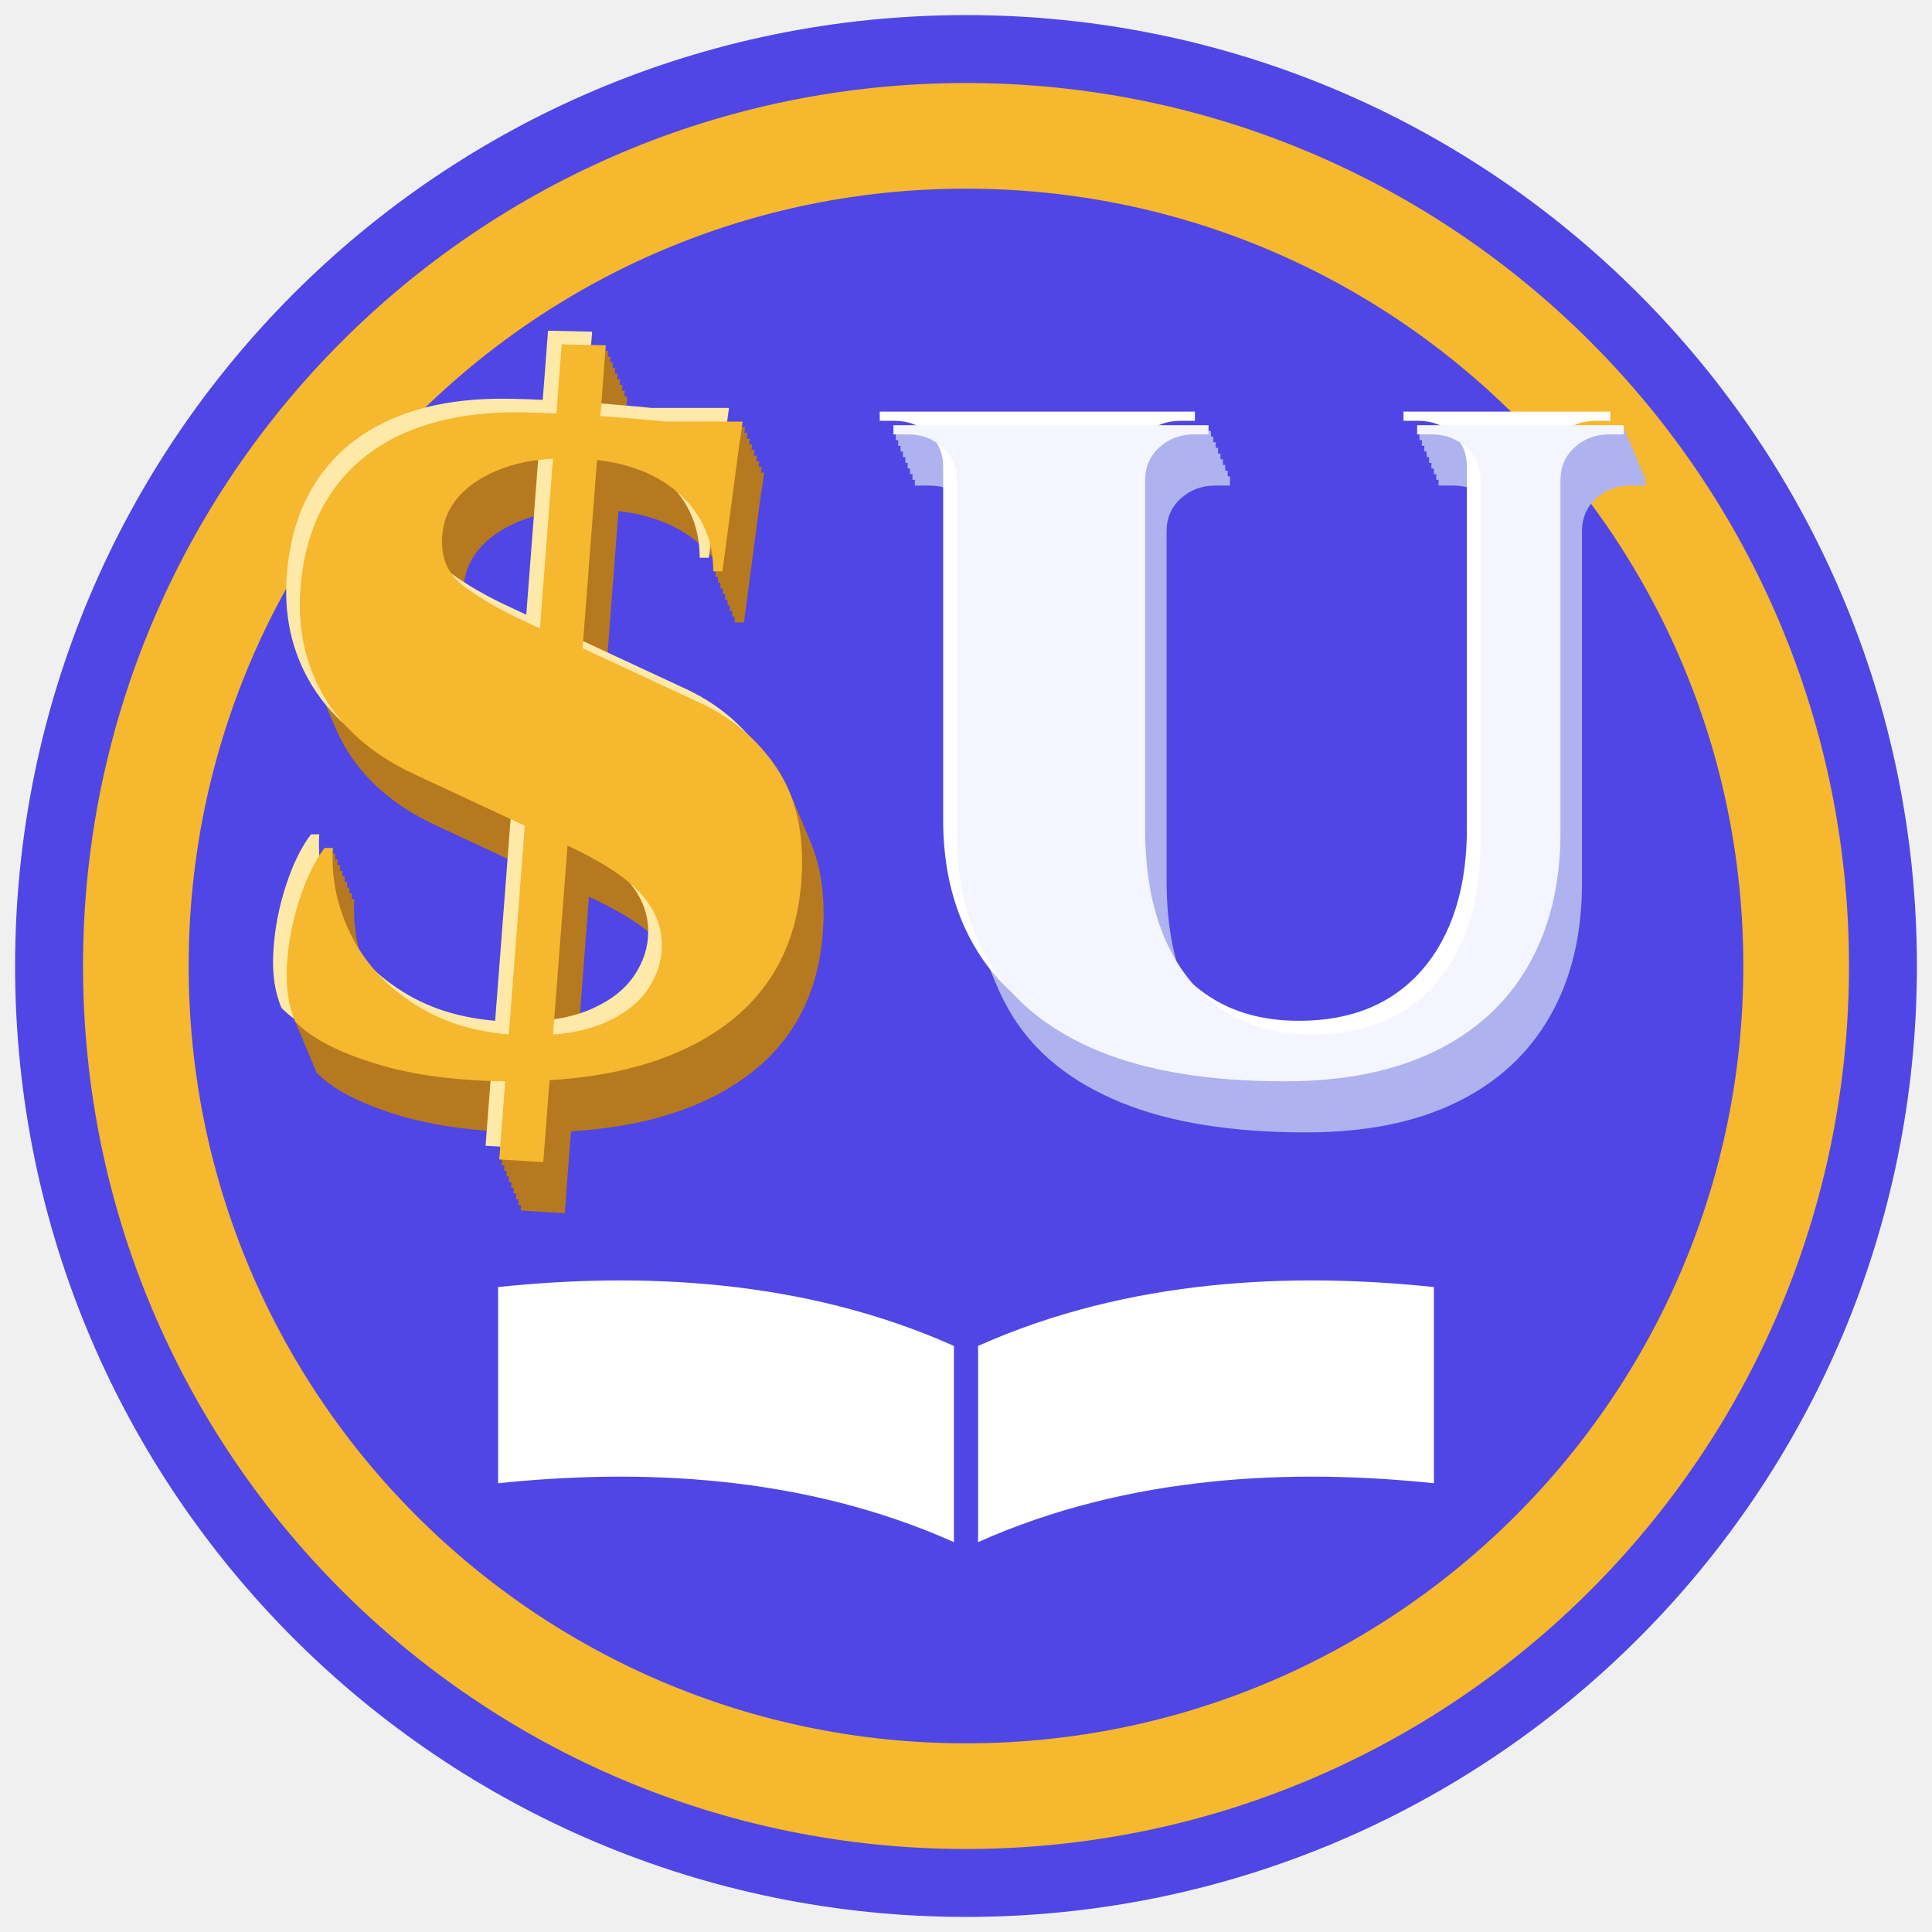
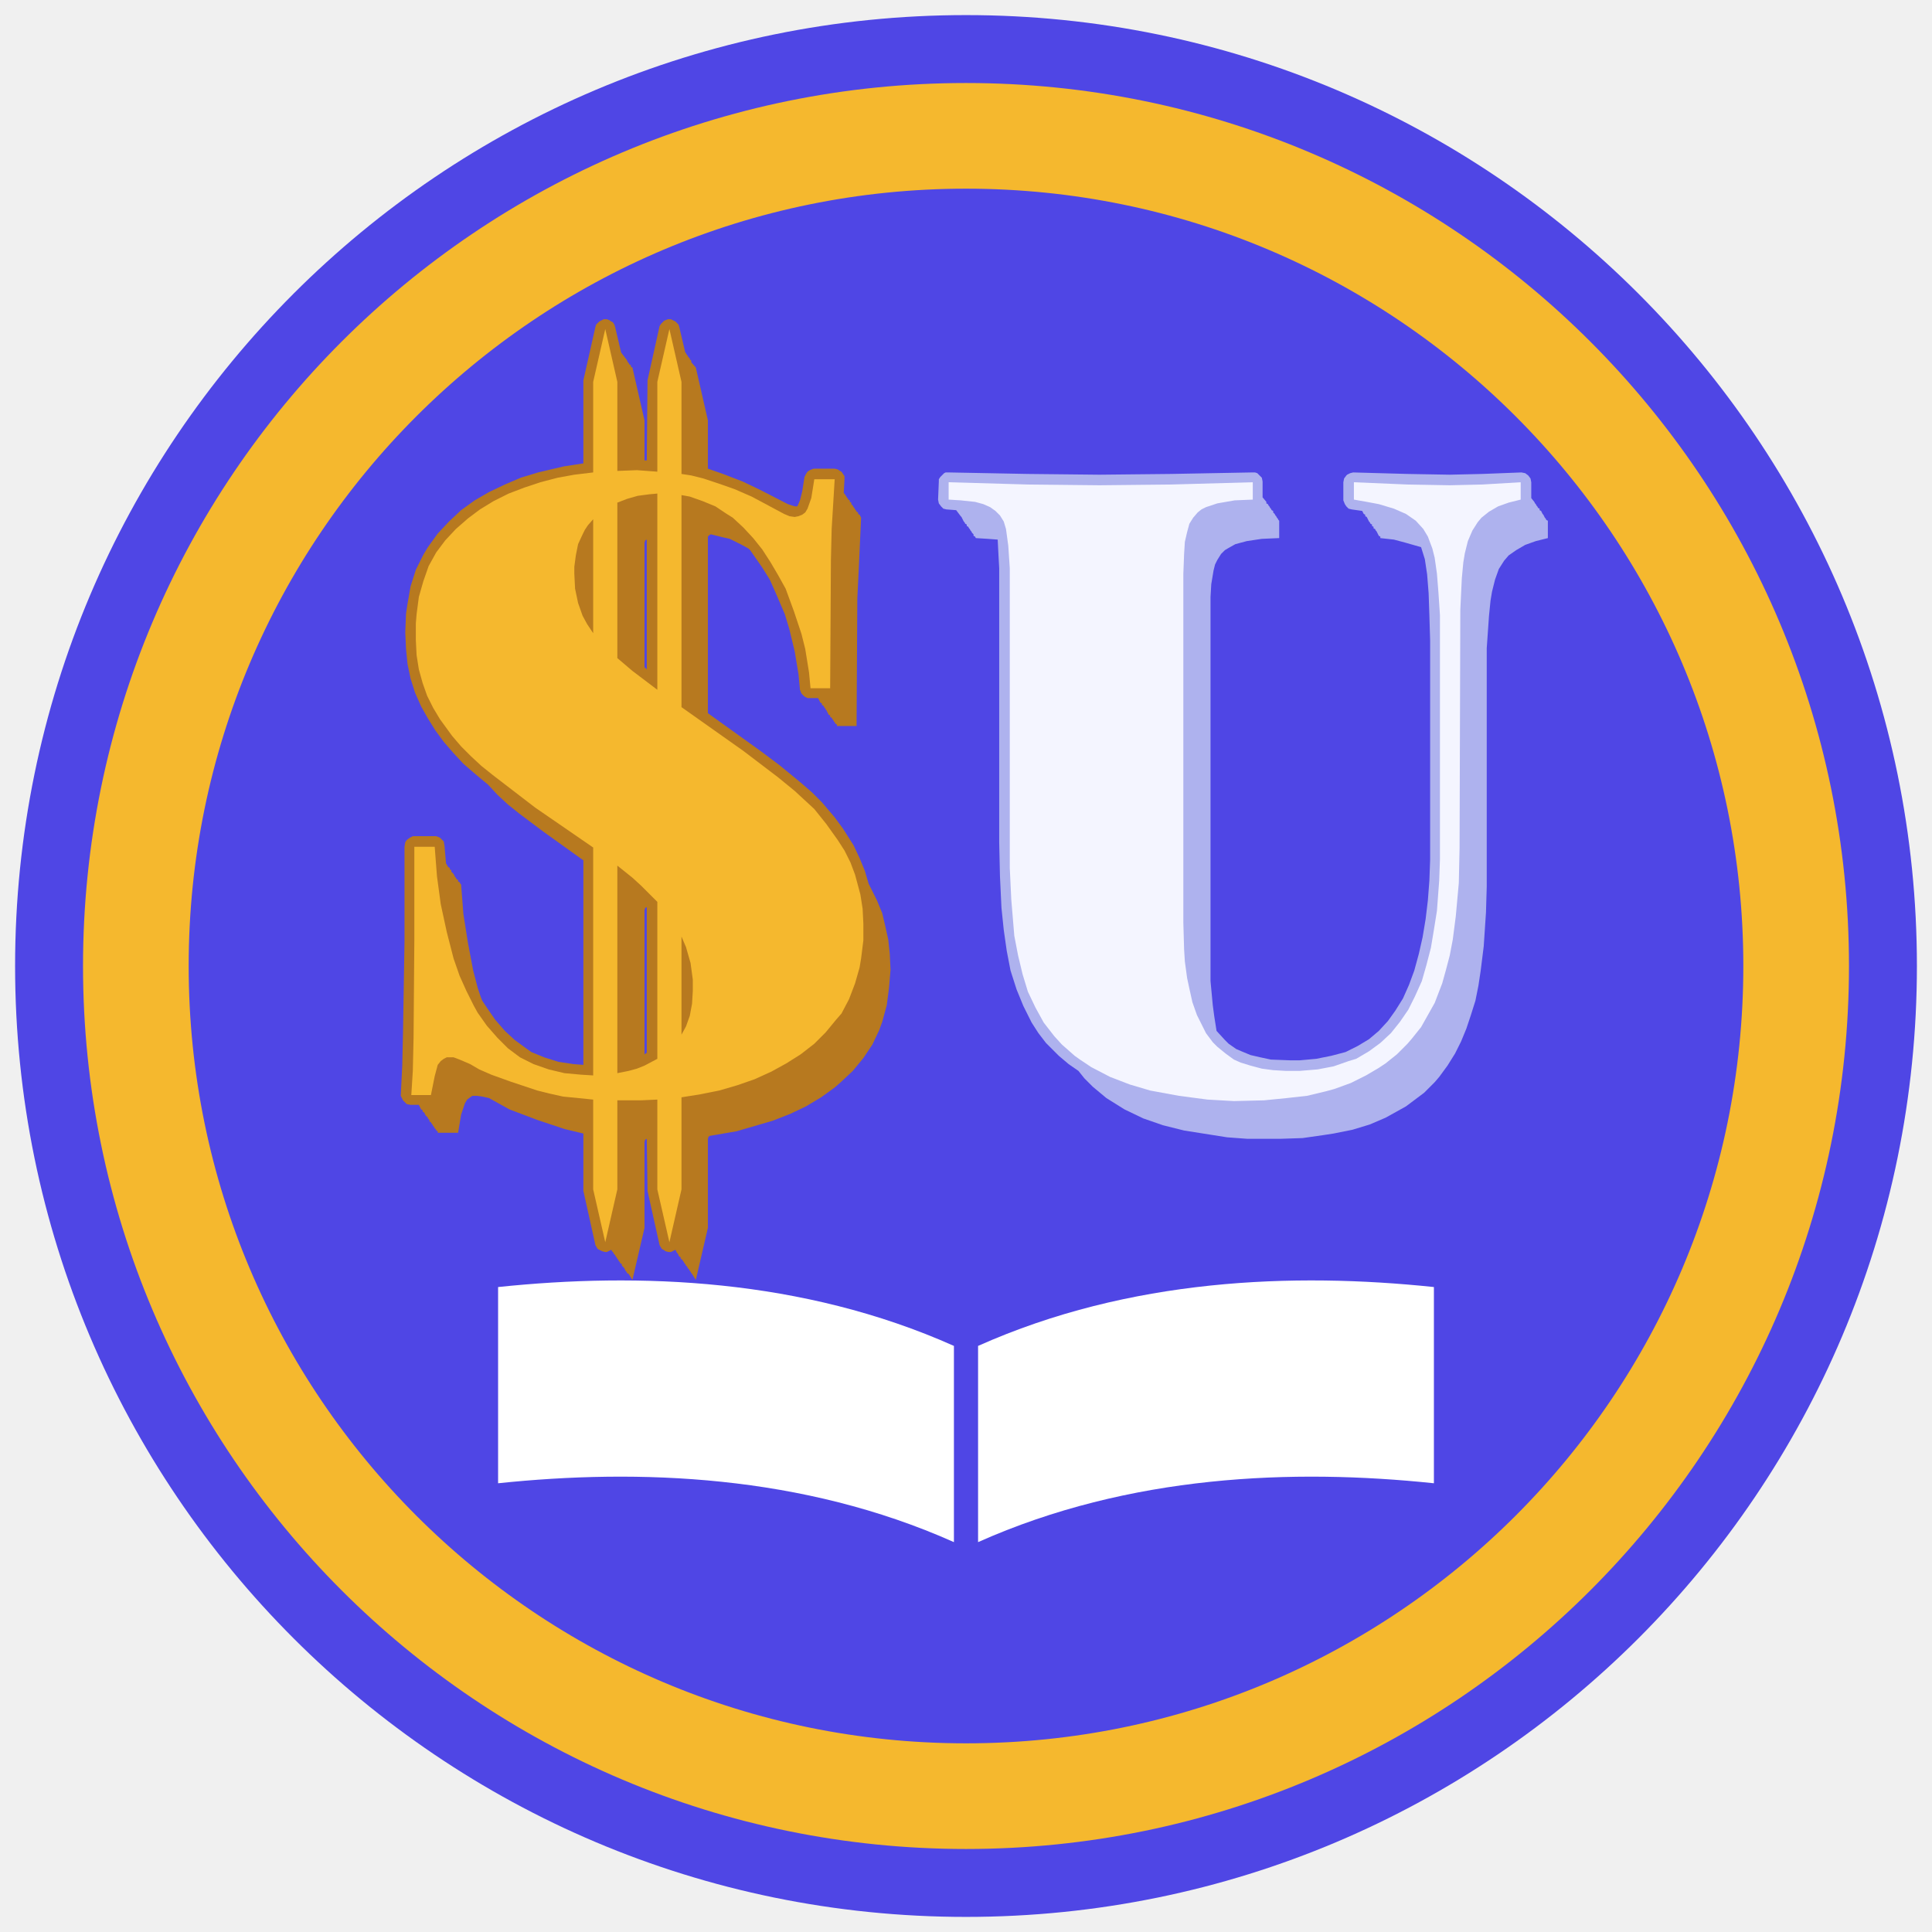
<svg xmlns="http://www.w3.org/2000/svg" viewBox="0 0 256 256" width="256" height="256">
  <circle cx="128" cy="128" r="126" fill="#4F46E5" />
  <circle cx="128" cy="128" r="110" fill="none" stroke="#F5B82E" stroke-width="14" />
-   <path d="M71.18 61.41Q73.86 61.41 78.37 61.66Q82.87 61.9 87.74 62.33Q92.61 62.75 96.26 63.18Q99.92 63.6 101.01 64.09L98.58 82.48H97.36Q97.36 75.78 92.18 71.64Q87.01 67.5 78 67.5Q73.01 67.5 69.42 68.84Q65.83 70.18 63.76 72.43Q61.69 74.68 61.44 77.73Q61.08 82.11 64.42 84.55Q67.77 86.98 72.28 89.05L95.05 99.64Q101.86 102.69 105.76 108.53Q109.66 114.38 109.05 123.26Q108.2 136.29 98.15 143.17Q88.11 150.05 70.82 150.05Q60.22 150.05 52.68 147.74Q45.13 145.42 41.96 142.14Q40.62 139.09 40.87 134.71Q41.11 130.33 42.51 126Q43.91 121.68 45.86 119.12H46.95Q46.59 125.45 49.63 131.18Q52.68 136.9 58.76 140.43Q64.85 143.96 73.37 143.96Q79.22 143.96 83.05 142.26Q86.89 140.55 88.71 137.81Q90.54 135.07 90.54 132.03Q90.54 128.13 87.56 124.97Q84.58 121.8 77.64 118.64L57.79 109.38Q49.39 105.49 45.55 98.67Q41.72 91.85 42.81 83.21Q43.67 76.15 47.32 71.27Q50.97 66.4 57 63.91Q63.02 61.41 71.18 61.41ZM101.26 62.63 100.89 65.19H83.24V62.63ZM77.27 52.4 83.11 52.53 74.83 160.76 68.99 160.4Z" fill="#B7791F" />
-   <path d="M70.87 60.66Q73.54 60.66 78.05 60.9Q82.55 61.15 87.42 61.57Q92.29 62 95.95 62.43Q99.6 62.85 100.7 63.34L98.26 81.72H97.04Q97.04 75.03 91.87 70.89Q86.69 66.75 77.68 66.75Q72.69 66.75 69.1 68.09Q65.51 69.43 63.44 71.68Q61.37 73.93 61.13 76.98Q60.76 81.36 64.11 83.79Q67.46 86.23 71.96 88.3L94.73 98.89Q101.55 101.93 105.44 107.78Q109.34 113.62 108.73 122.51Q107.88 135.54 97.83 142.42Q87.79 149.3 70.5 149.3Q59.91 149.3 52.36 146.98Q44.81 144.67 41.65 141.38Q40.31 138.34 40.55 133.96Q40.79 129.57 42.19 125.25Q43.59 120.93 45.54 118.37H46.64Q46.27 124.7 49.32 130.42Q52.36 136.15 58.45 139.68Q64.54 143.21 73.06 143.21Q78.9 143.21 82.74 141.5Q86.57 139.8 88.4 137.06Q90.22 134.32 90.22 131.28Q90.22 127.38 87.24 124.22Q84.26 121.05 77.32 117.88L57.47 108.63Q49.07 104.73 45.24 97.92Q41.4 91.1 42.5 82.45Q43.35 75.39 47 70.52Q50.66 65.65 56.68 63.16Q62.71 60.66 70.87 60.66ZM100.94 61.88 100.57 64.43H82.92V61.88ZM76.95 51.65 82.8 51.77 74.52 160.01 68.67 159.65Z" fill="#B7791F" />
-   <path d="M70.55 59.91Q73.23 59.91 77.73 60.15Q82.24 60.39 87.11 60.82Q91.98 61.25 95.63 61.67Q99.28 62.1 100.38 62.59L97.94 80.97H96.73Q96.73 74.27 91.55 70.14Q86.38 66 77.37 66Q72.38 66 68.78 67.33Q65.19 68.67 63.12 70.93Q61.05 73.18 60.81 76.22Q60.44 80.61 63.79 83.04Q67.14 85.48 71.65 87.55L94.41 98.14Q101.23 101.18 105.13 107.03Q109.02 112.87 108.42 121.76Q107.56 134.79 97.52 141.66Q87.47 148.54 70.18 148.54Q59.59 148.54 52.04 146.23Q44.5 143.92 41.33 140.63Q39.99 137.59 40.23 133.2Q40.48 128.82 41.88 124.5Q43.28 120.18 45.23 117.62H46.32Q45.96 123.95 49 129.67Q52.04 135.39 58.13 138.93Q64.22 142.46 72.74 142.46Q78.59 142.46 82.42 140.75Q86.26 139.05 88.08 136.31Q89.91 133.57 89.91 130.52Q89.91 126.63 86.93 123.46Q83.94 120.3 77 117.13L57.16 107.88Q48.76 103.98 44.92 97.16Q41.09 90.35 42.18 81.7Q43.03 74.64 46.69 69.77Q50.34 64.9 56.37 62.4Q62.39 59.91 70.55 59.91ZM100.62 61.13 100.26 63.68H82.6V61.13ZM76.64 50.9 82.48 51.02 74.2 159.26 68.36 158.89Z" fill="#B7791F" />
-   <path d="M70.23 59.16Q72.91 59.16 77.42 59.4Q81.92 59.64 86.79 60.07Q91.66 60.49 95.32 60.92Q98.97 61.35 100.06 61.83L97.63 80.22H96.41Q96.41 73.52 91.24 69.38Q86.06 65.24 77.05 65.24Q72.06 65.24 68.47 66.58Q64.88 67.92 62.81 70.17Q60.74 72.43 60.49 75.47Q60.13 79.85 63.48 82.29Q66.83 84.72 71.33 86.79L94.1 97.39Q100.92 100.43 104.81 106.27Q108.71 112.12 108.1 121.01Q107.25 134.03 97.2 140.91Q87.16 147.79 69.87 147.79Q59.28 147.79 51.73 145.48Q44.18 143.16 41.01 139.88Q39.67 136.83 39.92 132.45Q40.16 128.07 41.56 123.75Q42.96 119.42 44.91 116.87H46.01Q45.64 123.2 48.68 128.92Q51.73 134.64 57.82 138.17Q63.9 141.7 72.43 141.7Q78.27 141.7 82.1 140Q85.94 138.29 87.77 135.56Q89.59 132.82 89.59 129.77Q89.59 125.88 86.61 122.71Q83.63 119.54 76.69 116.38L56.84 107.13Q48.44 103.23 44.61 96.41Q40.77 89.59 41.87 80.95Q42.72 73.89 46.37 69.02Q50.02 64.15 56.05 61.65Q62.08 59.16 70.23 59.16ZM100.31 60.37 99.94 62.93H82.29V60.37ZM76.32 50.15 82.17 50.27 73.89 158.51 68.04 158.14Z" fill="#B7791F" />
-   <path d="M69.92 58.4Q72.6 58.4 77.1 58.65Q81.61 58.89 86.48 59.32Q91.35 59.74 95 60.17Q98.65 60.59 99.75 61.08L97.31 79.47H96.09Q96.09 72.77 90.92 68.63Q85.75 64.49 76.74 64.49Q71.74 64.49 68.15 65.83Q64.56 67.17 62.49 69.42Q60.42 71.67 60.18 74.72Q59.81 79.1 63.16 81.54Q66.51 83.97 71.01 86.04L93.78 96.63Q100.6 99.68 104.5 105.52Q108.39 111.37 107.78 120.25Q106.93 133.28 96.89 140.16Q86.84 147.04 69.55 147.04Q58.96 147.04 51.41 144.73Q43.86 142.41 40.7 139.13Q39.36 136.08 39.6 131.7Q39.85 127.32 41.25 122.99Q42.65 118.67 44.59 116.11H45.69Q45.32 122.44 48.37 128.17Q51.41 133.89 57.5 137.42Q63.59 140.95 72.11 140.95Q77.95 140.95 81.79 139.25Q85.62 137.54 87.45 134.8Q89.28 132.06 89.28 129.02Q89.28 125.12 86.29 121.96Q83.31 118.79 76.37 115.63L56.53 106.37Q48.12 102.48 44.29 95.66Q40.45 88.84 41.55 80.2Q42.4 73.14 46.05 68.26Q49.71 63.39 55.73 60.9Q61.76 58.4 69.92 58.4ZM99.99 59.62 99.63 62.18H81.97V59.62ZM76.01 49.39 81.85 49.52 73.57 157.75 67.73 157.39Z" fill="#B7791F" />
-   <path d="M69.6 57.65Q72.28 57.65 76.79 57.89Q81.29 58.14 86.16 58.56Q91.03 58.99 94.68 59.42Q98.34 59.84 99.43 60.33L97 78.71H95.78Q95.78 72.02 90.6 67.88Q85.43 63.74 76.42 63.74Q71.43 63.74 67.84 65.08Q64.24 66.42 62.18 68.67Q60.11 70.92 59.86 73.97Q59.5 78.35 62.84 80.78Q66.19 83.22 70.7 85.29L93.47 95.88Q100.28 98.92 104.18 104.77Q108.08 110.61 107.47 119.5Q106.61 132.53 96.57 139.41Q86.53 146.29 69.24 146.29Q58.64 146.29 51.1 143.97Q43.55 141.66 40.38 138.37Q39.04 135.33 39.29 130.95Q39.53 126.56 40.93 122.24Q42.33 117.92 44.28 115.36H45.37Q45.01 121.69 48.05 127.41Q51.1 133.14 57.18 136.67Q63.27 140.2 71.79 140.2Q77.64 140.2 81.47 138.49Q85.31 136.79 87.13 134.05Q88.96 131.31 88.96 128.27Q88.96 124.37 85.98 121.21Q82.99 118.04 76.05 114.87L56.21 105.62Q47.81 101.72 43.97 94.91Q40.14 88.09 41.23 79.44Q42.09 72.38 45.74 67.51Q49.39 62.64 55.42 60.15Q61.44 57.65 69.6 57.65ZM99.67 58.87 99.31 61.42H81.66V58.87ZM75.69 48.64 81.53 48.76 73.25 157 67.41 156.64Z" fill="#B7791F" />
-   <path d="M69.29 56.9Q71.96 56.9 76.47 57.14Q80.97 57.38 85.84 57.81Q90.71 58.24 94.37 58.66Q98.02 59.09 99.12 59.58L96.68 77.96H95.46Q95.46 71.26 90.29 67.13Q85.11 62.99 76.1 62.99Q71.11 62.99 67.52 64.32Q63.93 65.66 61.86 67.92Q59.79 70.17 59.55 73.21Q59.18 77.6 62.53 80.03Q65.88 82.47 70.38 84.54L93.15 95.13Q99.97 98.17 103.86 104.02Q107.76 109.86 107.15 118.75Q106.3 131.78 96.25 138.65Q86.21 145.53 68.92 145.53Q58.33 145.53 50.78 143.22Q43.23 140.91 40.07 137.62Q38.73 134.58 38.97 130.19Q39.21 125.81 40.61 121.49Q42.01 117.17 43.96 114.61H45.06Q44.69 120.94 47.74 126.66Q50.78 132.38 56.87 135.92Q62.95 139.45 71.48 139.45Q77.32 139.45 81.16 137.74Q84.99 136.04 86.82 133.3Q88.64 130.56 88.64 127.51Q88.64 123.62 85.66 120.45Q82.68 117.29 75.74 114.12L55.89 104.87Q47.49 100.97 43.66 94.15Q39.82 87.34 40.92 78.69Q41.77 71.63 45.42 66.76Q49.07 61.89 55.1 59.39Q61.13 56.9 69.29 56.9ZM99.36 58.12 98.99 60.67H81.34V58.12ZM75.37 47.89 81.22 48.01 72.94 156.25 67.09 155.88Z" fill="#B7791F" />
-   <path d="M68.97 56.15Q71.65 56.15 76.15 56.39Q80.66 56.63 85.53 57.06Q90.4 57.48 94.05 57.91Q97.7 58.34 98.8 58.82L96.36 77.21H95.15Q95.15 70.51 89.97 66.37Q84.8 62.23 75.79 62.23Q70.8 62.23 67.2 63.57Q63.61 64.91 61.54 67.16Q59.47 69.42 59.23 72.46Q58.86 76.84 62.21 79.28Q65.56 81.71 70.07 83.78L92.83 94.38Q99.65 97.42 103.55 103.26Q107.44 109.11 106.84 118Q105.98 131.02 95.94 137.9Q85.89 144.78 68.6 144.78Q58.01 144.78 50.46 142.47Q42.91 140.15 39.75 136.87Q38.41 133.82 38.65 129.44Q38.9 125.06 40.3 120.74Q41.7 116.41 43.65 113.86H44.74Q44.38 120.19 47.42 125.91Q50.46 131.63 56.55 135.16Q62.64 138.69 71.16 138.69Q77.01 138.69 80.84 136.99Q84.68 135.28 86.5 132.55Q88.33 129.81 88.33 126.76Q88.33 122.87 85.35 119.7Q82.36 116.53 75.42 113.37L55.58 104.12Q47.18 100.22 43.34 93.4Q39.51 86.58 40.6 77.94Q41.45 70.88 45.11 66.01Q48.76 61.14 54.79 58.64Q60.81 56.15 68.97 56.15ZM99.04 57.36 98.68 59.92H81.02V57.36ZM75.06 47.14 80.9 47.26 72.62 155.5 66.78 155.13Z" fill="#B7791F" />
-   <path d="M68.65 55.39Q71.33 55.39 75.84 55.64Q80.34 55.88 85.21 56.31Q90.08 56.73 93.73 57.16Q97.39 57.58 98.48 58.07L96.05 76.46H94.83Q94.83 69.76 89.66 65.62Q84.48 61.48 75.47 61.48Q70.48 61.48 66.89 62.82Q63.3 64.16 61.23 66.41Q59.16 68.66 58.91 71.71Q58.55 76.09 61.9 78.53Q65.24 80.96 69.75 83.03L92.52 93.62Q99.34 96.67 103.23 102.51Q107.13 108.36 106.52 117.24Q105.67 130.27 95.62 137.15Q85.58 144.03 68.29 144.03Q57.7 144.03 50.15 141.72Q42.6 139.4 39.43 136.12Q38.09 133.07 38.34 128.69Q38.58 124.31 39.98 119.98Q41.38 115.66 43.33 113.1H44.43Q44.06 119.43 47.1 125.16Q50.15 130.88 56.24 134.41Q62.32 137.94 70.85 137.94Q76.69 137.94 80.52 136.24Q84.36 134.53 86.19 131.79Q88.01 129.05 88.01 126.01Q88.01 122.11 85.03 118.95Q82.05 115.78 75.11 112.62L55.26 103.36Q46.86 99.47 43.02 92.65Q39.19 85.83 40.29 77.19Q41.14 70.13 44.79 65.25Q48.44 60.38 54.47 57.89Q60.5 55.39 68.65 55.39ZM98.73 56.61 98.36 59.17H80.71V56.61ZM74.74 46.38 80.59 46.51 72.31 154.74 66.46 154.38Z" fill="#B7791F" />
-   <path d="M66.53 52.83Q69.21 52.83 73.72 53.08Q78.22 53.32 83.09 53.75Q87.96 54.17 91.61 54.6Q95.27 55.03 96.36 55.51L93.93 73.9H92.71Q92.71 67.2 87.53 63.06Q82.36 58.92 73.35 58.92Q68.36 58.92 64.77 60.26Q61.17 61.6 59.1 63.85Q57.04 66.11 56.79 69.15Q56.43 73.53 59.77 75.97Q63.12 78.4 67.63 80.47L90.4 91.06Q97.21 94.11 101.11 99.95Q105.01 105.8 104.4 114.68Q103.54 127.71 93.5 134.59Q83.46 141.47 66.17 141.47Q55.57 141.47 48.03 139.16Q40.48 136.84 37.31 133.56Q35.97 130.51 36.22 126.13Q36.46 121.75 37.86 117.42Q39.26 113.1 41.21 110.55H42.3Q41.94 116.88 44.98 122.6Q48.03 128.32 54.11 131.85Q60.2 135.38 68.72 135.38Q74.57 135.38 78.4 133.68Q82.24 131.97 84.06 129.23Q85.89 126.49 85.89 123.45Q85.89 119.55 82.91 116.39Q79.92 113.22 72.98 110.06L53.14 100.81Q44.74 96.91 40.9 90.09Q37.07 83.27 38.16 74.63Q39.02 67.57 42.67 62.7Q46.32 57.83 52.35 55.33Q58.37 52.83 66.53 52.83ZM96.6 54.05 96.24 56.61H78.59V54.05ZM72.62 43.82 78.46 43.95 70.18 152.18 64.34 151.82Z" fill="#FFE9A8" />
-   <path d="M68.34 54.64Q71.02 54.64 75.52 54.88Q80.03 55.13 84.9 55.55Q89.77 55.98 93.42 56.41Q97.07 56.83 98.17 57.32L95.73 75.7H94.51Q94.51 69.01 89.34 64.87Q84.17 60.73 75.16 60.73Q70.16 60.73 66.57 62.07Q62.98 63.41 60.91 65.66Q58.84 67.91 58.6 70.96Q58.23 75.34 61.58 77.77Q64.93 80.21 69.43 82.28L92.2 92.87Q99.02 95.91 102.92 101.76Q106.81 107.6 106.2 116.49Q105.35 129.52 95.31 136.4Q85.26 143.28 67.97 143.28Q57.38 143.28 49.83 140.96Q42.28 138.65 39.12 135.36Q37.78 132.32 38.02 127.94Q38.26 123.55 39.67 119.23Q41.07 114.91 43.01 112.35H44.11Q43.74 118.68 46.79 124.4Q49.83 130.13 55.92 133.66Q62.01 137.19 70.53 137.19Q76.37 137.19 80.21 135.48Q84.04 133.78 85.87 131.04Q87.7 128.3 87.7 125.26Q87.7 121.36 84.71 118.2Q81.73 115.03 74.79 111.86L54.94 102.61Q46.54 98.71 42.71 91.9Q38.87 85.08 39.97 76.43Q40.82 69.37 44.47 64.5Q48.13 59.63 54.15 57.14Q60.18 54.64 68.34 54.64ZM98.41 55.86 98.05 58.41H80.39V55.86ZM74.43 45.63 80.27 45.75 71.99 153.99 66.15 153.63Z" fill="#F5B82E" />
-   <path d="M154.58 63.12V116.69Q154.58 125.21 157.26 131.3Q159.94 137.39 164.87 140.61Q169.8 143.84 176.74 143.84Q183.8 143.84 188.73 140.8Q193.67 137.75 196.34 132.03Q199.02 126.31 199.02 118.27V63.12H209.62V117.05Q209.62 127.28 205.35 134.71Q201.09 142.14 192.94 146.09Q184.78 150.05 173.09 150.05Q158.24 150.05 148.56 146.09Q138.88 142.14 134.25 134.77Q129.62 127.4 129.62 117.18V63.12ZM129.99 63.12V70.42H129.62Q129.62 67.74 127.74 66.04Q125.85 64.34 123.17 64.34Q123.17 64.34 122.2 64.34Q121.22 64.34 121.22 64.34V63.12ZM162.98 63.12V64.34Q162.98 64.34 162.01 64.34Q161.04 64.34 161.04 64.34Q158.36 64.34 156.47 66.04Q154.58 67.74 154.58 70.42H154.34V63.12ZM199.39 63.12V70.42H199.02Q199.02 67.74 197.14 66.04Q195.25 64.34 192.57 64.34Q192.57 64.34 191.6 64.34Q190.62 64.34 190.62 64.34V63.12ZM218.02 63.12V64.34Q218.02 64.34 217.04 64.34Q216.07 64.34 216.07 64.34Q213.39 64.34 211.5 66.04Q209.62 67.74 209.62 70.42H209.37V63.12Z" fill="#AEB2EE" />
-   <path d="M154.27 62.36V115.94Q154.27 124.46 156.95 130.55Q159.62 136.63 164.55 139.86Q169.49 143.09 176.43 143.09Q183.49 143.09 188.42 140.04Q193.35 137 196.03 131.28Q198.71 125.55 198.71 117.52V62.36H209.3V116.3Q209.3 126.53 205.04 133.96Q200.78 141.38 192.62 145.34Q184.46 149.3 172.77 149.3Q157.92 149.3 148.24 145.34Q138.56 141.38 133.93 134.02Q129.31 126.65 129.31 116.42V62.36ZM129.67 62.36V69.67H129.31Q129.31 66.99 127.42 65.29Q125.53 63.58 122.85 63.58Q122.85 63.58 121.88 63.58Q120.91 63.58 120.91 63.58V62.36ZM162.67 62.36V63.58Q162.67 63.58 161.69 63.58Q160.72 63.58 160.72 63.58Q158.04 63.58 156.15 65.29Q154.27 66.99 154.27 69.67H154.02V62.36ZM199.07 62.36V69.67H198.71Q198.71 66.99 196.82 65.29Q194.93 63.58 192.25 63.58Q192.25 63.58 191.28 63.58Q190.31 63.58 190.31 63.58V62.36ZM217.7 62.36V63.58Q217.7 63.58 216.73 63.58Q215.75 63.58 215.75 63.58Q213.07 63.58 211.19 65.29Q209.3 66.99 209.3 69.67H209.06V62.36Z" fill="#AEB2EE" />
-   <path d="M153.95 61.61V115.18Q153.95 123.71 156.63 129.79Q159.31 135.88 164.24 139.11Q169.17 142.33 176.11 142.33Q183.17 142.33 188.1 139.29Q193.03 136.25 195.71 130.52Q198.39 124.8 198.39 116.77V61.61H208.98V115.55Q208.98 125.78 204.72 133.2Q200.46 140.63 192.3 144.59Q184.15 148.54 172.46 148.54Q157.6 148.54 147.92 144.59Q138.24 140.63 133.62 133.26Q128.99 125.9 128.99 115.67V61.61ZM129.36 61.61V68.92H128.99Q128.99 66.24 127.1 64.53Q125.22 62.83 122.54 62.83Q122.54 62.83 121.56 62.83Q120.59 62.83 120.59 62.83V61.61ZM162.35 61.61V62.83Q162.35 62.83 161.38 62.83Q160.4 62.83 160.4 62.83Q157.73 62.83 155.84 64.53Q153.95 66.24 153.95 68.92H153.71V61.61ZM198.76 61.61V68.92H198.39Q198.39 66.24 196.5 64.53Q194.62 62.83 191.94 62.83Q191.94 62.83 190.96 62.83Q189.99 62.83 189.99 62.83V61.61ZM217.38 61.61V62.83Q217.38 62.83 216.41 62.83Q215.44 62.83 215.44 62.83Q212.76 62.83 210.87 64.53Q208.98 66.24 208.98 68.92H208.74V61.61Z" fill="#AEB2EE" />
-   <path d="M153.63 60.86V114.43Q153.63 122.95 156.31 129.04Q158.99 135.13 163.92 138.36Q168.85 141.58 175.79 141.58Q182.86 141.58 187.79 138.54Q192.72 135.49 195.4 129.77Q198.07 124.05 198.07 116.01V60.86H208.67V114.8Q208.67 125.02 204.41 132.45Q200.14 139.88 191.99 143.83Q183.83 147.79 172.14 147.79Q157.29 147.79 147.61 143.83Q137.93 139.88 133.3 132.51Q128.68 125.15 128.68 114.92V60.86ZM129.04 60.86V68.17H128.68Q128.68 65.49 126.79 63.78Q124.9 62.08 122.22 62.08Q122.22 62.08 121.25 62.08Q120.27 62.08 120.27 62.08V60.86ZM162.04 60.86V62.08Q162.04 62.08 161.06 62.08Q160.09 62.08 160.09 62.08Q157.41 62.08 155.52 63.78Q153.63 65.49 153.63 68.17H153.39V60.86ZM198.44 60.86V68.17H198.07Q198.07 65.49 196.19 63.78Q194.3 62.08 191.62 62.08Q191.62 62.08 190.65 62.08Q189.67 62.08 189.67 62.08V60.86ZM217.07 60.86V62.08Q217.07 62.08 216.09 62.08Q215.12 62.08 215.12 62.08Q212.44 62.08 210.55 63.78Q208.67 65.49 208.67 68.17H208.42V60.86Z" fill="#AEB2EE" />
-   <path d="M153.32 60.11V113.68Q153.32 122.2 156 128.29Q158.68 134.38 163.61 137.6Q168.54 140.83 175.48 140.83Q182.54 140.83 187.47 137.79Q192.4 134.74 195.08 129.02Q197.76 123.3 197.76 115.26V60.11H208.35V114.04Q208.35 124.27 204.09 131.7Q199.83 139.13 191.67 143.08Q183.51 147.04 171.83 147.04Q156.97 147.04 147.29 143.08Q137.61 139.13 132.99 131.76Q128.36 124.39 128.36 114.17V60.11ZM128.72 60.11V67.41H128.36Q128.36 64.73 126.47 63.03Q124.59 61.33 121.91 61.33Q121.91 61.33 120.93 61.33Q119.96 61.33 119.96 61.33V60.11ZM161.72 60.11V61.33Q161.72 61.33 160.75 61.33Q159.77 61.33 159.77 61.33Q157.09 61.33 155.21 63.03Q153.32 64.73 153.32 67.41H153.08V60.11ZM198.12 60.11V67.41H197.76Q197.76 64.73 195.87 63.03Q193.98 61.33 191.31 61.33Q191.31 61.33 190.33 61.33Q189.36 61.33 189.36 61.33V60.11ZM216.75 60.11V61.33Q216.75 61.33 215.78 61.33Q214.8 61.33 214.8 61.33Q212.13 61.33 210.24 63.03Q208.35 64.73 208.35 67.41H208.11V60.11Z" fill="#AEB2EE" />
-   <path d="M153 59.35V112.93Q153 121.45 155.68 127.54Q158.36 133.62 163.29 136.85Q168.22 140.08 175.16 140.08Q182.22 140.08 187.15 137.03Q192.09 133.99 194.76 128.27Q197.44 122.54 197.44 114.51V59.35H208.03V113.29Q208.03 123.52 203.77 130.95Q199.51 138.37 191.35 142.33Q183.2 146.29 171.51 146.29Q156.66 146.29 146.98 142.33Q137.3 138.37 132.67 131.01Q128.04 123.64 128.04 113.41V59.35ZM128.41 59.35V66.66H128.04Q128.04 63.98 126.16 62.28Q124.27 60.57 121.59 60.57Q121.59 60.57 120.62 60.57Q119.64 60.57 119.64 60.57V59.35ZM161.4 59.35V60.57Q161.4 60.57 160.43 60.57Q159.46 60.57 159.46 60.57Q156.78 60.57 154.89 62.28Q153 63.98 153 66.66H152.76V59.35ZM197.81 59.35V66.66H197.44Q197.44 63.98 195.56 62.28Q193.67 60.57 190.99 60.57Q190.99 60.57 190.02 60.57Q189.04 60.57 189.04 60.57V59.35ZM216.44 59.35V60.57Q216.44 60.57 215.46 60.57Q214.49 60.57 214.49 60.57Q211.81 60.57 209.92 62.28Q208.03 63.98 208.03 66.66H207.79V59.35Z" fill="#AEB2EE" />
-   <path d="M152.69 58.6V112.17Q152.69 120.7 155.37 126.78Q158.04 132.87 162.97 136.1Q167.91 139.32 174.85 139.32Q181.91 139.32 186.84 136.28Q191.77 133.24 194.45 127.51Q197.13 121.79 197.13 113.76V58.6H207.72V112.54Q207.72 122.77 203.46 130.19Q199.2 137.62 191.04 141.58Q182.88 145.53 171.19 145.53Q156.34 145.53 146.66 141.58Q136.98 137.62 132.35 130.25Q127.73 122.89 127.73 112.66V58.6ZM128.09 58.6V65.91H127.73Q127.73 63.23 125.84 61.52Q123.95 59.82 121.27 59.82Q121.27 59.82 120.3 59.82Q119.33 59.82 119.33 59.82V58.6ZM161.09 58.6V59.82Q161.09 59.82 160.11 59.82Q159.14 59.82 159.14 59.82Q156.46 59.82 154.57 61.52Q152.69 63.23 152.69 65.91H152.44V58.6ZM197.49 58.6V65.91H197.13Q197.13 63.23 195.24 61.52Q193.35 59.82 190.67 59.82Q190.67 59.82 189.7 59.82Q188.73 59.82 188.73 59.82V58.6ZM216.12 58.6V59.82Q216.12 59.82 215.15 59.82Q214.17 59.82 214.17 59.82Q211.49 59.82 209.61 61.52Q207.72 63.23 207.72 65.91H207.48V58.6Z" fill="#AEB2EE" />
-   <path d="M152.37 57.85V111.42Q152.37 119.94 155.05 126.03Q157.73 132.12 162.66 135.35Q167.59 138.57 174.53 138.57Q181.59 138.57 186.52 135.53Q191.45 132.48 194.13 126.76Q196.81 121.04 196.81 113V57.85H207.4V111.79Q207.4 122.01 203.14 129.44Q198.88 136.87 190.72 140.82Q182.57 144.78 170.88 144.78Q156.02 144.78 146.34 140.82Q136.66 136.87 132.04 129.5Q127.41 122.14 127.41 111.91V57.85ZM127.78 57.85V65.16H127.41Q127.41 62.48 125.52 60.77Q123.64 59.07 120.96 59.07Q120.96 59.07 119.98 59.07Q119.01 59.07 119.01 59.07V57.85ZM160.77 57.85V59.07Q160.77 59.07 159.8 59.07Q158.82 59.07 158.82 59.07Q156.14 59.07 154.26 60.77Q152.37 62.48 152.37 65.16H152.13V57.85ZM197.18 57.85V65.16H196.81Q196.81 62.48 194.92 60.77Q193.04 59.07 190.36 59.07Q190.36 59.07 189.38 59.07Q188.41 59.07 188.41 59.07V57.85ZM215.8 57.85V59.07Q215.8 59.07 214.83 59.07Q213.86 59.07 213.86 59.07Q211.18 59.07 209.29 60.77Q207.4 62.48 207.4 65.16H207.16V57.85Z" fill="#AEB2EE" />
-   <path d="M152.05 57.1V110.67Q152.05 119.19 154.73 125.28Q157.41 131.37 162.34 134.59Q167.27 137.82 174.21 137.82Q181.28 137.82 186.21 134.78Q191.14 131.73 193.82 126.01Q196.49 120.29 196.49 112.25V57.1H207.09V111.03Q207.09 121.26 202.83 128.69Q198.56 136.12 190.41 140.07Q182.25 144.03 170.56 144.03Q155.71 144.03 146.03 140.07Q136.35 136.12 131.72 128.75Q127.1 121.38 127.1 111.16V57.1ZM127.46 57.1V64.4H127.1Q127.1 61.72 125.21 60.02Q123.32 58.32 120.64 58.32Q120.64 58.32 119.67 58.32Q118.69 58.32 118.69 58.32V57.1ZM160.46 57.1V58.32Q160.46 58.32 159.48 58.32Q158.51 58.32 158.51 58.32Q155.83 58.32 153.94 60.02Q152.05 61.72 152.05 64.4H151.81V57.1ZM196.86 57.1V64.4H196.49Q196.49 61.72 194.61 60.02Q192.72 58.32 190.04 58.32Q190.04 58.32 189.07 58.32Q188.09 58.32 188.09 58.32V57.1ZM215.49 57.1V58.32Q215.49 58.32 214.51 58.32Q213.54 58.32 213.54 58.32Q210.86 58.32 208.97 60.02Q207.09 61.72 207.09 64.4H206.84V57.1Z" fill="#AEB2EE" />
-   <path d="M149.93 54.54V108.11Q149.93 116.63 152.61 122.72Q155.29 128.81 160.22 132.03Q165.15 135.26 172.09 135.26Q179.15 135.26 184.08 132.22Q189.02 129.17 191.69 123.45Q194.37 117.73 194.37 109.69V54.54H204.96V108.48Q204.96 118.7 200.7 126.13Q196.44 133.56 188.28 137.51Q180.13 141.47 168.44 141.47Q153.59 141.47 143.91 137.51Q134.23 133.56 129.6 126.19Q124.97 118.82 124.97 108.6V54.54ZM125.34 54.54V61.84H124.97Q124.97 59.17 123.09 57.46Q121.2 55.76 118.52 55.76Q118.52 55.76 117.55 55.76Q116.57 55.76 116.57 55.76V54.54ZM158.33 54.54V55.76Q158.33 55.76 157.36 55.76Q156.39 55.76 156.39 55.76Q153.71 55.76 151.82 57.46Q149.93 59.17 149.93 61.84H149.69V54.54ZM194.74 54.54V61.84H194.37Q194.37 59.17 192.49 57.46Q190.6 55.76 187.92 55.76Q187.92 55.76 186.95 55.76Q185.97 55.76 185.97 55.76V54.54ZM213.37 54.54V55.76Q213.37 55.76 212.39 55.76Q211.42 55.76 211.42 55.76Q208.74 55.76 206.85 57.46Q204.96 59.17 204.96 61.84H204.72V54.54Z" fill="#FFFFFF" />
-   <path d="M151.74 56.34V109.92Q151.74 118.44 154.42 124.53Q157.1 130.61 162.03 133.84Q166.96 137.07 173.9 137.07Q180.96 137.07 185.89 134.02Q190.82 130.98 193.5 125.26Q196.18 119.53 196.18 111.5V56.34H206.77V110.28Q206.77 120.51 202.51 127.94Q198.25 135.36 190.09 139.32Q181.93 143.28 170.24 143.28Q155.39 143.28 145.71 139.32Q136.03 135.36 131.41 128Q126.78 120.63 126.78 110.4V56.34ZM127.14 56.34V63.65H126.78Q126.78 60.97 124.89 59.27Q123 57.56 120.33 57.56Q120.33 57.56 119.35 57.56Q118.38 57.56 118.38 57.56V56.34ZM160.14 56.34V57.56Q160.14 57.56 159.17 57.56Q158.19 57.56 158.19 57.56Q155.51 57.56 153.63 59.27Q151.74 60.97 151.74 63.65H151.49V56.34ZM196.54 56.34V63.65H196.18Q196.18 60.97 194.29 59.27Q192.4 57.56 189.73 57.56Q189.73 57.56 188.75 57.56Q187.78 57.56 187.78 57.56V56.34ZM215.17 56.34V57.56Q215.17 57.56 214.2 57.56Q213.22 57.56 213.22 57.56Q210.55 57.56 208.66 59.27Q206.77 60.97 206.77 63.65H206.53V56.34Z" fill="#F4F5FF" />
+   <path d="M77.3 61.4L77.3 50.4L78.9 43.3L79.0 43.0L79.4 42.6L79.8 42.4L80.0 42.3L80.4 42.3L80.7 42.4L81.0 42.6L81.2 42.7L81.4 43.0L81.5 43.3L82.3 46.7L82.9 47.5L83.0 47.6L83.1 47.8L83.2 48.0L83.3 48.1L83.4 48.3L83.6 48.4L83.6 48.6L83.8 48.7L85.4 55.7L85.4 61.0L85.7 61.0L85.8 50.4L87.4 43.2L87.6 42.9L88.0 42.5L88.5 42.3L88.9 42.3L89.1 42.4L89.5 42.6L89.9 43.0L90.0 43.3L90.8 46.7L90.9 46.8L91.0 47.0L91.1 47.1L91.2 47.3L91.4 47.5L91.4 47.6L91.6 47.8L91.6 48.0L92.2 48.7L93.8 55.7L93.8 62.1L95.8 62.8L98.4 63.8L100.7 64.9L104.4 66.8L105.0 67.0L105.4 67.1L105.6 67.1L105.7 67.0L106.0 66.3L106.3 65.1L106.6 63.2L106.8 62.8L107.0 62.5L107.3 62.3L107.8 62.1L110.6 62.1L111.0 62.2L111.3 62.4L111.5 62.5L111.7 62.8L111.9 63.1L111.9 63.5L111.8 65.3L112.1 65.7L112.2 65.9L112.3 66.0L112.4 66.2L112.6 66.3L112.6 66.5L112.8 66.6L112.8 66.8L113.0 67.0L113.1 67.2L113.2 67.3L113.3 67.5L113.4 67.6L113.5 67.8L113.7 67.9L113.7 68.1L113.9 68.2L114.0 68.4L114.1 68.6L113.8 75.2L113.6 79.3L113.5 96.2L110.9 96.2L110.9 96.0L110.7 95.9L110.6 95.7L110.5 95.6L110.4 95.4L110.3 95.3L110.2 95.1L110.0 95.0L110.0 94.8L109.8 94.7L109.7 94.5L109.6 94.3L109.5 94.1L109.4 94.0L109.3 93.8L109.2 93.7L109.1 93.5L108.9 93.4L108.9 93.2L108.7 93.1L108.4 92.5L107.4 92.5L107.0 92.5L106.6 92.3L106.2 91.9L106.0 91.4L105.8 89.3L105.3 86.3L104.6 83.4L104.0 81.4L102.8 78.6L102.0 76.8L101.0 75.2L99.4 72.9L99.2 72.7L98.3 72.2L96.7 71.4L95.8 71.2L94.2 70.8L94.0 70.9L93.8 71.1L93.8 94.5L100.9 99.6L103.3 101.4L106.1 103.7L107.6 105.0L108.9 106.3L110.6 108.3L111.7 109.8L113.1 112.0L113.9 113.7L114.6 115.4L115.1 117.1L116.2 119.3L116.9 121.0L117.3 122.7L117.7 124.5L117.9 126.4L118.0 128.5L117.8 130.9L117.5 133.2L116.9 135.4L116.5 136.5L115.6 138.4L114.4 140.2L113.0 141.9L111.4 143.4L110.6 144.1L108.8 145.4L106.8 146.6L104.7 147.6L102.4 148.5L100.0 149.2L97.6 149.9L94.1 150.5L93.9 150.6L93.8 150.9L93.8 162.7L92.2 169.6L91.7 168.8L91.6 168.7L91.5 168.5L91.4 168.4L91.3 168.2L91.1 168.0L91.1 167.9L90.9 167.7L90.8 167.5L90.7 167.4L90.6 167.2L90.5 167.1L90.4 166.9L90.2 166.8L90.2 166.6L90.0 166.5L89.9 166.3L89.8 166.1L89.7 166.0L89.6 165.8L89.5 165.6L88.9 165.9L88.6 165.9L88.2 165.8L87.9 165.6L87.7 165.5L87.4 165.0L85.8 157.8L85.7 150.9L85.5 151.0L85.4 151.3L85.4 162.7L83.8 169.6L83.3 168.8L83.1 168.7L83.0 168.5L82.9 168.4L82.8 168.2L82.7 168.0L82.6 167.9L82.4 167.7L82.4 167.5L82.2 167.4L82.1 167.2L82.0 167.1L81.9 166.9L81.8 166.8L81.7 166.6L81.6 166.5L81.5 166.3L81.3 166.1L81.3 166.0L81.1 165.8L81.0 165.6L80.4 165.9L80.2 165.9L79.8 165.8L79.4 165.6L79.2 165.5L78.9 165.0L77.3 157.8L77.3 150.2L74.8 149.6L71.2 148.4L67.5 147.0L64.8 145.5L63.9 145.3L63.2 145.2L62.6 145.2L62.3 145.4L61.9 145.7L61.6 146.2L61.1 147.7L60.7 150.1L58.0 150.1L58.0 149.9L57.8 149.8L57.8 149.7L57.6 149.5L57.5 149.3L57.4 149.2L57.3 149.0L57.2 148.9L57.1 148.7L56.9 148.6L56.9 148.4L56.7 148.2L56.7 148.1L56.5 147.9L56.4 147.8L56.3 147.6L56.2 147.4L56.0 147.3L56.0 147.1L55.8 147.0L55.5 146.4L54.4 146.4L53.9 146.3L53.4 145.8L53.1 145.2L53.3 141.2L53.4 136.8L53.6 124.7L53.6 112.2L53.7 111.6L53.9 111.3L54.3 111.0L54.7 110.8L57.8 110.8L58.3 111.0L58.5 111.2L58.8 111.5L58.9 112.1L59.1 114.4L59.4 114.9L59.6 115.0L59.6 115.2L59.8 115.3L59.8 115.5L60.0 115.7L60.1 115.8L60.2 116.0L60.3 116.2L60.4 116.3L60.5 116.5L60.7 116.6L60.7 116.8L60.9 116.9L61.0 117.1L61.1 117.2L61.4 121.1L62.0 124.9L62.7 128.6L63.3 130.9L63.7 132.1L63.9 132.6L64.5 133.5L65.6 135.1L66.9 136.6L68.2 137.8L69.7 138.9L70.4 139.4L72.1 140.1L74.0 140.7L76.0 141.0L77.3 141.1L77.3 114.0L72.0 110.2L68.8 107.8L67.3 106.6L65.9 105.3L64.7 104.0L62.9 102.5L61.4 101.2L60.1 99.8L58.8 98.3L57.7 96.8L56.7 95.2L55.8 93.6L55.0 91.8L54.4 89.9L54.0 88.0L53.8 86.0L53.7 83.8L53.8 81.3L54.0 80.0L54.4 77.7L55.1 75.5L56.1 73.5L56.7 72.5L58.0 70.7L59.5 69.1L61.1 67.6L62.9 66.3L64.8 65.2L66.9 64.2L69.0 63.3L71.3 62.6L74.7 61.8ZM85.7 88.7L85.7 71.5L85.5 71.6L85.4 71.9L85.4 88.4ZM85.7 139.5L85.7 120.2L85.5 120.3L85.4 120.6L85.4 139.7Z" fill="#B7791F" />
+   <path d="M87.1 62.5L87.1 50.6L88.7 43.6L90.3 50.6L90.3 62.8L91.6 63.0L93.2 63.4L95.3 64.1L97.3 64.8L99.6 65.8L103.9 68.1L104.6 68.4L105.3 68.5L105.8 68.4L106.3 68.2L106.7 67.9L107.0 67.4L107.5 66.0L107.9 63.5L110.6 63.5L110.2 70.1L110.1 74.2L110.0 91.2L107.4 91.2L107.2 89.1L106.7 86.0L106.2 84.0L105.2 81.0L104.1 78.0L103.1 76.2L102.1 74.5L101.0 72.8L99.8 71.3L98.5 69.9L97.1 68.6L96.3 68.1L94.8 67.1L93.1 66.4L91.4 65.8L90.3 65.6L90.3 93.7L98.5 99.5L103.1 103.0L105.3 104.8L106.6 106.0L107.9 107.2L109.5 109.2L111.0 111.3L111.9 112.7L112.7 114.3L113.3 115.9L114.0 118.5L114.3 120.4L114.4 122.4L114.4 124.6L114.1 127.0L113.9 128.2L113.3 130.3L112.5 132.4L111.5 134.3L110.8 135.1L109.4 136.8L107.9 138.3L106.1 139.7L104.2 140.9L102.2 142.0L100.0 143.0L97.7 143.8L95.3 144.5L92.8 145.0L90.3 145.4L90.3 157.6L88.7 164.6L87.1 157.6L87.1 145.7L84.9 145.8L81.8 145.8L81.8 157.6L80.2 164.6L78.6 157.6L78.6 145.7L76.6 145.5L74.6 145.3L72.8 144.9L71.2 144.5L67.6 143.3L65.1 142.4L63.5 141.7L62.3 141.0L60.9 140.4L60.1 140.1L59.6 140.1L59.2 140.1L58.8 140.3L58.4 140.6L58.0 141.1L57.6 142.6L57.1 145.1L54.5 145.1L54.7 141.9L54.8 137.5L54.9 124.7L54.9 112.2L57.6 112.2L57.9 116.1L58.4 119.8L59.2 123.5L60.1 127.0L60.9 129.3L61.8 131.3L62.8 133.3L63.3 134.2L64.5 135.9L65.9 137.5L67.3 138.9L68.9 140.1L70.7 141.0L72.7 141.7L74.8 142.2L77.0 142.4L78.6 142.5L78.6 112.3L70.9 107.0L65.3 102.7L63.8 101.5L62.4 100.2L61.1 98.9L59.9 97.5L58.3 95.3L57.4 93.8L56.6 92.2L56.0 90.5L55.5 88.7L55.2 86.8L55.1 84.8L55.1 82.6L55.2 81.4L55.5 79.1L56.1 77.0L56.8 75.0L57.8 73.2L59.0 71.6L60.4 70.1L62.0 68.7L63.6 67.5L65.4 66.4L67.4 65.4L69.5 64.6L71.6 63.9L73.9 63.3L76.1 62.9L78.6 62.6L78.6 50.6L80.2 43.6L81.8 50.6L81.8 62.4L84.4 62.3ZM81.8 66.6L81.8 87.2L83.8 88.9L87.1 91.4L87.1 65.4L86.0 65.5L84.5 65.7L83.1 66.1ZM78.6 83.9L78.6 68.8L77.9 69.6L77.5 70.2L77.2 70.8L76.6 72.1L76.3 73.6L76.1 75.1L76.1 76.0L76.2 78.0L76.6 79.9L77.2 81.6L77.8 82.7ZM87.1 140.3L87.1 119.5L85.0 117.4L83.8 116.3L81.8 114.7L81.8 142.2L83.3 141.9L84.4 141.6L85.4 141.2ZM90.3 124.1L90.3 137.1L90.9 136.0L91.4 134.6L91.7 133.0L91.8 131.3L91.8 129.8L91.5 127.6L90.9 125.5Z" fill="#F5B82E" />
+   <path d="M202.9 63.9L202.9 66.0L203.3 66.5L203.4 66.7L203.5 66.8L203.6 67.0L203.7 67.1L203.8 67.3L204.0 67.4L204.0 67.6L204.2 67.7L204.3 67.9L204.4 68.1L204.5 68.2L204.6 68.4L204.7 68.6L204.8 68.7L204.9 68.9L205.1 69.0L205.1 71.3L203.5 71.7L202.1 72.2L200.9 72.9L199.9 73.6L199.3 74.3L198.6 75.4L198.1 76.8L197.7 78.4L197.5 79.6L197.3 81.6L197.0 85.9L197.0 117.5L196.9 120.9L196.6 125.4L196.2 128.6L195.9 130.6L195.5 132.6L194.9 134.5L194.3 136.3L193.6 138.0L192.8 139.6L191.8 141.2L190.7 142.7L190.1 143.4L188.7 144.8L187.9 145.4L186.3 146.6L185.4 147.1L183.6 148.1L181.5 149.0L179.2 149.7L176.7 150.2L175.4 150.4L172.6 150.8L169.6 150.9L167.1 150.9L165.3 150.9L162.6 150.7L160.7 150.4L156.9 149.8L154.1 149.1L151.5 148.2L149.0 147.0L146.6 145.5L144.8 144.0L143.7 142.9L142.9 141.9L141.6 141.0L140.3 139.9L138.6 138.2L137.6 136.9L136.7 135.5L135.6 133.3L134.7 131.1L133.9 128.6L133.4 126.0L133.0 123.2L132.7 120.3L132.5 116.1L132.4 111.6L132.4 75.3L132.3 73.5L132.2 71.5L130.9 71.4L129.3 71.3L129.2 71.1L129.0 71.0L129.0 70.8L128.8 70.6L128.7 70.4L128.6 70.3L128.5 70.1L128.4 70.0L128.3 69.8L128.1 69.7L128.1 69.5L127.9 69.4L127.8 69.2L127.7 69.1L127.6 68.9L127.5 68.7L127.4 68.5L127.3 68.4L126.7 67.6L125.4 67.5L125.0 67.4L124.7 67.1L124.4 66.7L124.3 66.2L124.4 63.8L124.4 63.5L124.6 63.2L124.9 62.9L125.1 62.7L125.3 62.6L125.7 62.6L136.2 62.8L145.7 62.9L155.2 62.8L165.9 62.6L166.3 62.6L166.6 62.7L166.9 63.0L167.2 63.3L167.3 63.8L167.3 65.9L167.8 66.5L167.8 66.7L168.0 66.8L168.1 67.0L168.2 67.1L168.3 67.3L168.4 67.4L168.5 67.6L168.7 67.7L168.7 67.9L168.9 68.1L169.0 68.3L169.1 68.4L169.2 68.6L169.3 68.7L169.4 68.9L169.5 69.0L169.5 71.3L167.2 71.4L165.2 71.7L163.7 72.1L162.8 72.6L162.3 72.9L161.8 73.4L161.3 74.2L161.0 74.8L160.8 75.6L160.5 77.4L160.4 79.1L160.4 81.0L160.4 127.3L160.4 130.0L160.7 133.2L160.9 134.7L161.2 136.6L162.3 137.8L162.8 138.3L163.8 139.0L164.5 139.3L165.7 139.8L167.0 140.1L168.4 140.4L171.0 140.5L172.2 140.5L174.4 140.3L176.4 139.9L178.3 139.4L179.9 138.6L181.4 137.7L182.7 136.6L183.9 135.3L184.9 133.9L185.9 132.3L186.7 130.5L187.4 128.6L188.0 126.4L188.5 124.2L188.9 121.8L189.2 119.3L189.4 116.7L189.5 113.9L189.5 84.9L189.4 81.5L189.3 78.6L189.1 76.1L188.8 74.1L188.3 72.5L186.2 71.9L184.7 71.5L182.9 71.3L182.9 71.1L182.7 71.0L182.6 70.8L182.5 70.6L182.4 70.4L182.3 70.3L182.2 70.1L182.0 70.0L182.0 69.8L181.8 69.7L181.8 69.5L181.6 69.4L181.5 69.2L181.4 69.1L181.3 68.9L181.2 68.7L181.1 68.5L180.9 68.4L180.9 68.2L180.7 68.1L180.5 67.7L179.1 67.5L178.7 67.4L178.4 67.1L178.2 66.8L178.0 66.3L178.0 63.9L178.1 63.4L178.4 63.0L178.5 62.9L178.9 62.7L179.3 62.6L186.5 62.8L192.1 62.9L196.4 62.8L201.6 62.6L202.1 62.7L202.5 63.0L202.8 63.4Z" fill="#AEB2EE" />
+   <path d="M201.5 66.2L199.9 66.6L198.5 67.1L197.3 67.8L196.3 68.6L195.8 69.2L195.1 70.3L194.5 71.7L194.1 73.3L193.9 74.5L193.7 76.6L193.5 80.8L193.4 112.4L193.3 117.0L192.9 121.4L192.5 124.5L192.1 126.6L191.6 128.5L191.1 130.3L190.1 132.9L189.2 134.5L188.3 136.1L187.1 137.6L186.5 138.3L185.1 139.7L183.6 140.9L182.7 141.5L181.0 142.5L179.0 143.5L176.8 144.3L175.7 144.6L173.2 145.2L170.5 145.5L167.5 145.8L163.5 145.9L160.0 145.7L156.2 145.2L152.4 144.5L149.7 143.7L147.1 142.7L144.6 141.4L143.1 140.4L142.4 139.9L140.7 138.4L139.7 137.3L138.3 135.5L137.2 133.5L136.2 131.4L135.5 129.1L134.9 126.6L134.4 124.0L134.0 119.2L133.8 115.0L133.8 75.3L133.6 72.3L133.3 70.1L133.0 69.1L132.5 68.3L131.9 67.7L131.2 67.2L130.3 66.8L129.2 66.5L127.3 66.3L125.7 66.2L125.7 63.9L136.2 64.2L145.7 64.3L155.2 64.2L166.0 63.9L166.0 66.2L163.6 66.3L161.3 66.7L159.8 67.2L159.2 67.5L158.7 67.9L158.1 68.6L157.6 69.4L157.3 70.5L157.0 71.8L156.9 73.4L156.8 76.0L156.8 122.3L156.9 125.8L157.0 127.4L157.3 129.6L157.6 131.0L158.0 132.8L158.6 134.5L159.1 135.5L159.8 136.9L160.7 138.1L161.3 138.7L162.4 139.6L163.5 140.4L164.4 140.8L165.7 141.2L167.2 141.6L168.7 141.8L170.4 141.9L172.2 141.9L174.6 141.7L176.7 141.3L178.7 140.6L179.7 140.3L181.4 139.3L182.9 138.2L184.3 136.9L185.5 135.4L186.6 133.8L187.5 132.0L188.4 130.0L189.0 127.9L189.6 125.6L190.0 123.2L190.4 120.7L190.7 116.7L190.8 113.9L190.8 84.9L190.8 81.5L190.6 78.5L190.4 76.0L190.1 73.9L189.8 72.7L189.2 71.1L188.6 70.1L187.6 69.0L186.3 68.1L184.7 67.4L182.7 66.8L181.1 66.5L179.4 66.2L179.4 63.9L186.5 64.2L192.1 64.3L196.4 64.2L201.5 63.9Z" fill="#F4F5FF" />
  <path d="M126.4 178.34C106.3 169.37 84.6 168.59 66 170.54V196.54C84.6 194.59 106.3 195.37 126.4 204.34Z" fill="#FFFFFF" />
  <path d="M129.6 178.34C149.7 169.37 171.4 168.59 190 170.54V196.54C171.4 194.59 149.7 195.37 129.6 204.34Z" fill="#FFFFFF" />
</svg>
